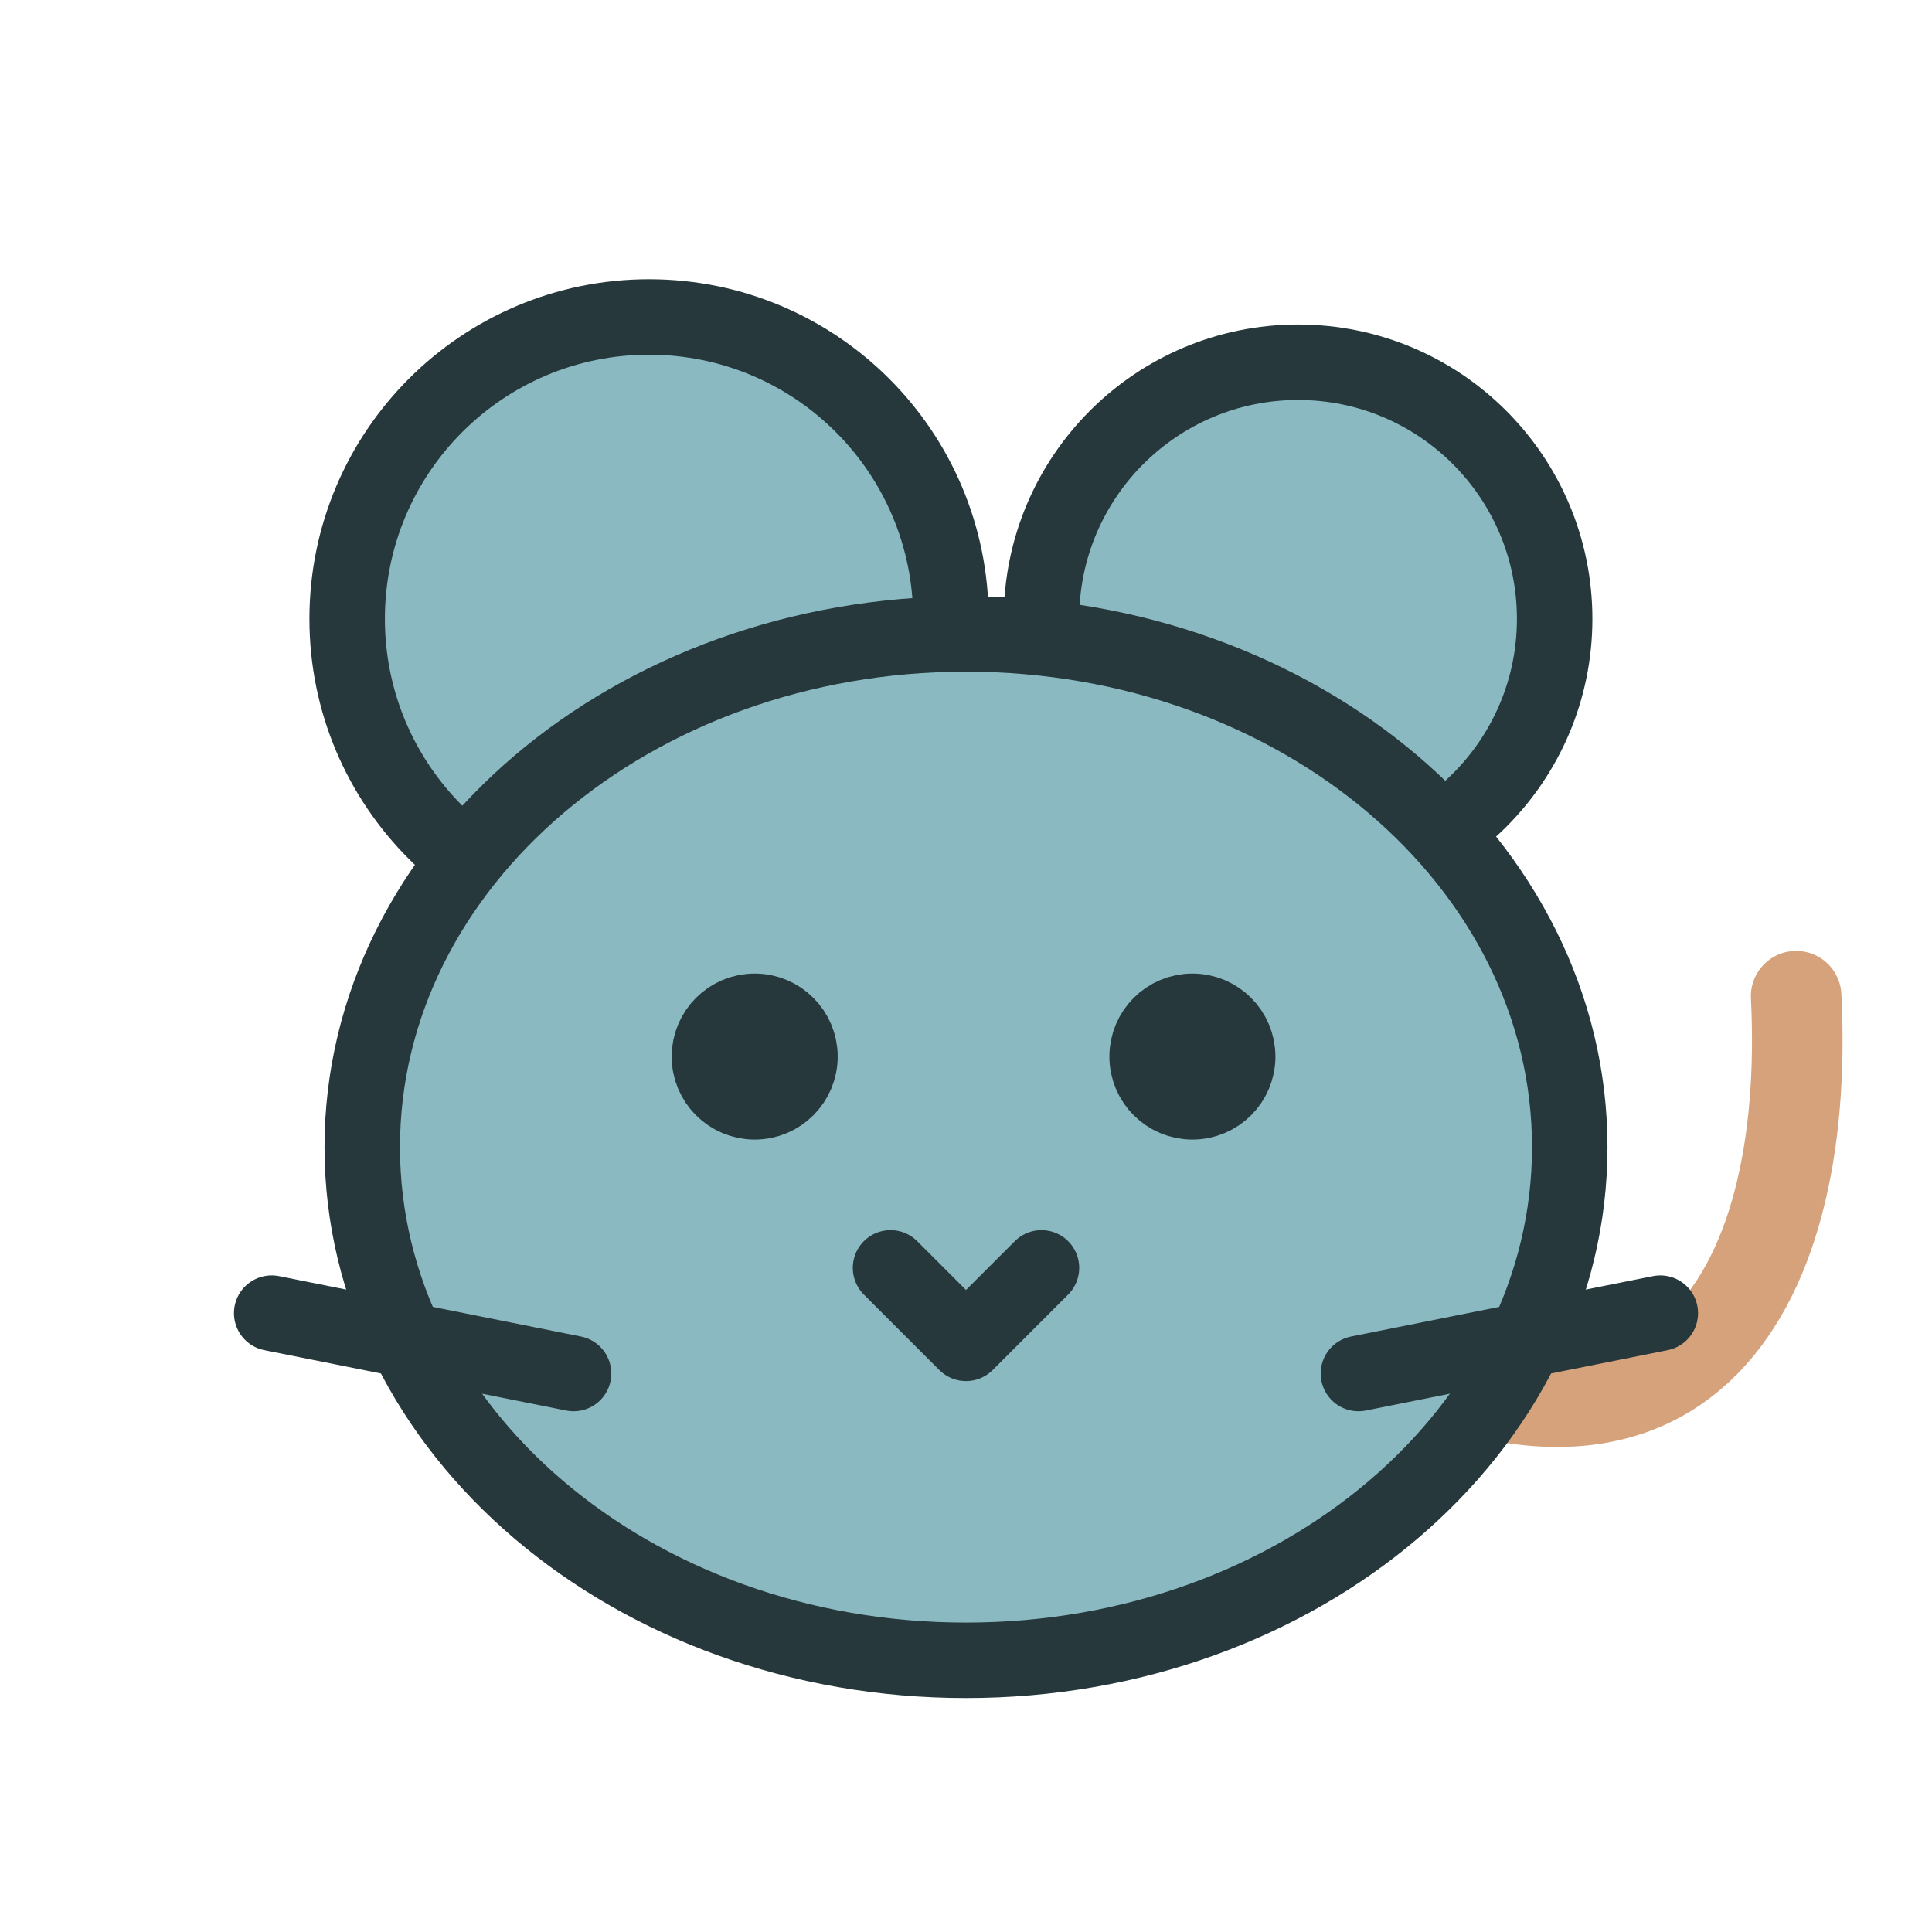
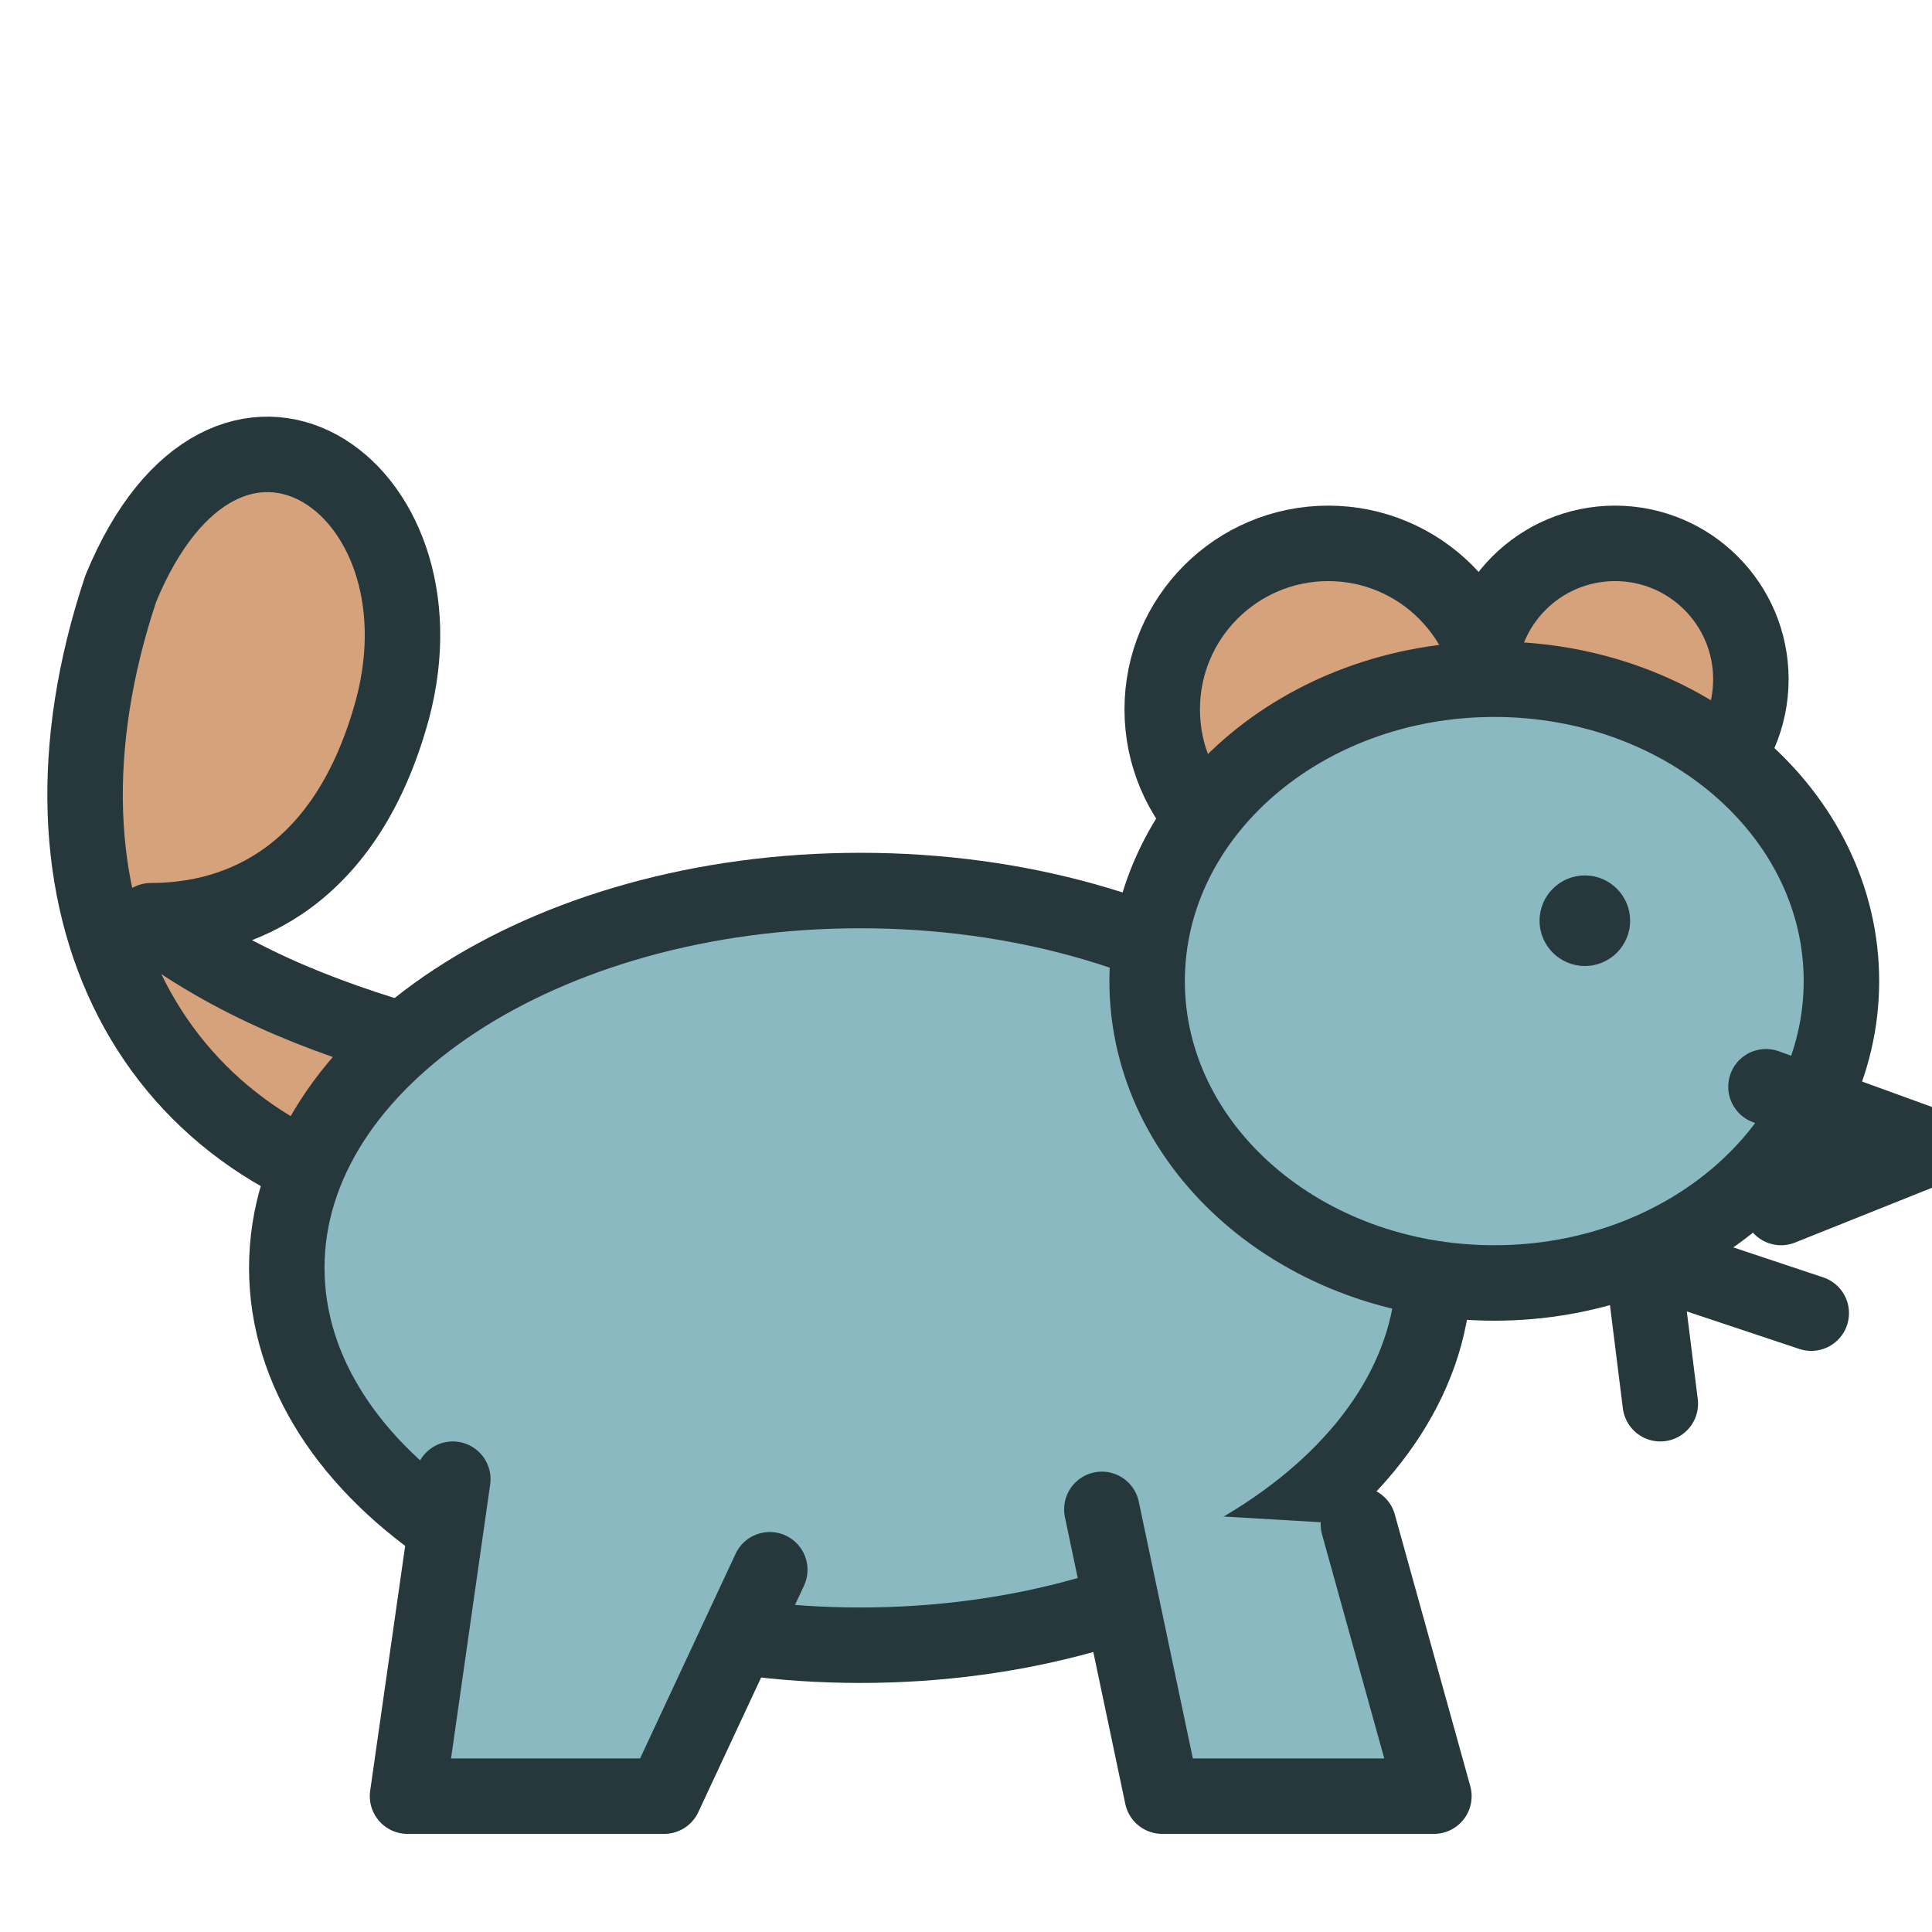
<svg xmlns="http://www.w3.org/2000/svg" width="128" height="128" viewBox="0 0 128 128">
  <g stroke="#26383b" stroke-width="5" stroke-linecap="round" stroke-linejoin="round">
-     <path d="M88 88c23 13 32-2 31-22" fill="none" stroke="#d6a27c" stroke-width="6" />
-     <circle cx="43" cy="41" r="20" fill="#8ab9c2" />
-     <circle cx="86" cy="41" r="17" fill="#8ab9c2" />
-     <ellipse cx="64" cy="76" rx="40" ry="34" fill="#8ab9c2" />
-     <circle cx="50" cy="70" r="3" fill="#26383b" />
-     <circle cx="79" cy="70" r="3" fill="#26383b" />
-     <path d="m59 84 5 5 5-5M38 91l-20-4m72 4 20-4" fill="none" />
+     <path d="M29 80C10 77 1 60 8 39c7-17 22-7 18 8-3 11-10 14-16 14 12 9 26 9 36 14" fill="#d6a27c" />
+     <ellipse cx="57" cy="84" rx="38" ry="25" fill="#8ab9c2" />
+     <path d="M30 98 27 119h17l7-15m22-4 4 19h18l-5-18" fill="#8ab9c2" />
+     <circle cx="88" cy="47" r="11" fill="#d6a27c" />
+     <circle cx="107" cy="45" r="9" fill="#d6a27c" />
+     <ellipse cx="99" cy="65" rx="23" ry="20" fill="#8ab9c2" />
+     <circle cx="105" cy="61" r="3" fill="#26383b" stroke="none" />
+     <path d="m117 72 11 4-10 4m-7 4 9 3m-11-2 1 8" fill="none" />
  </g>
</svg>
